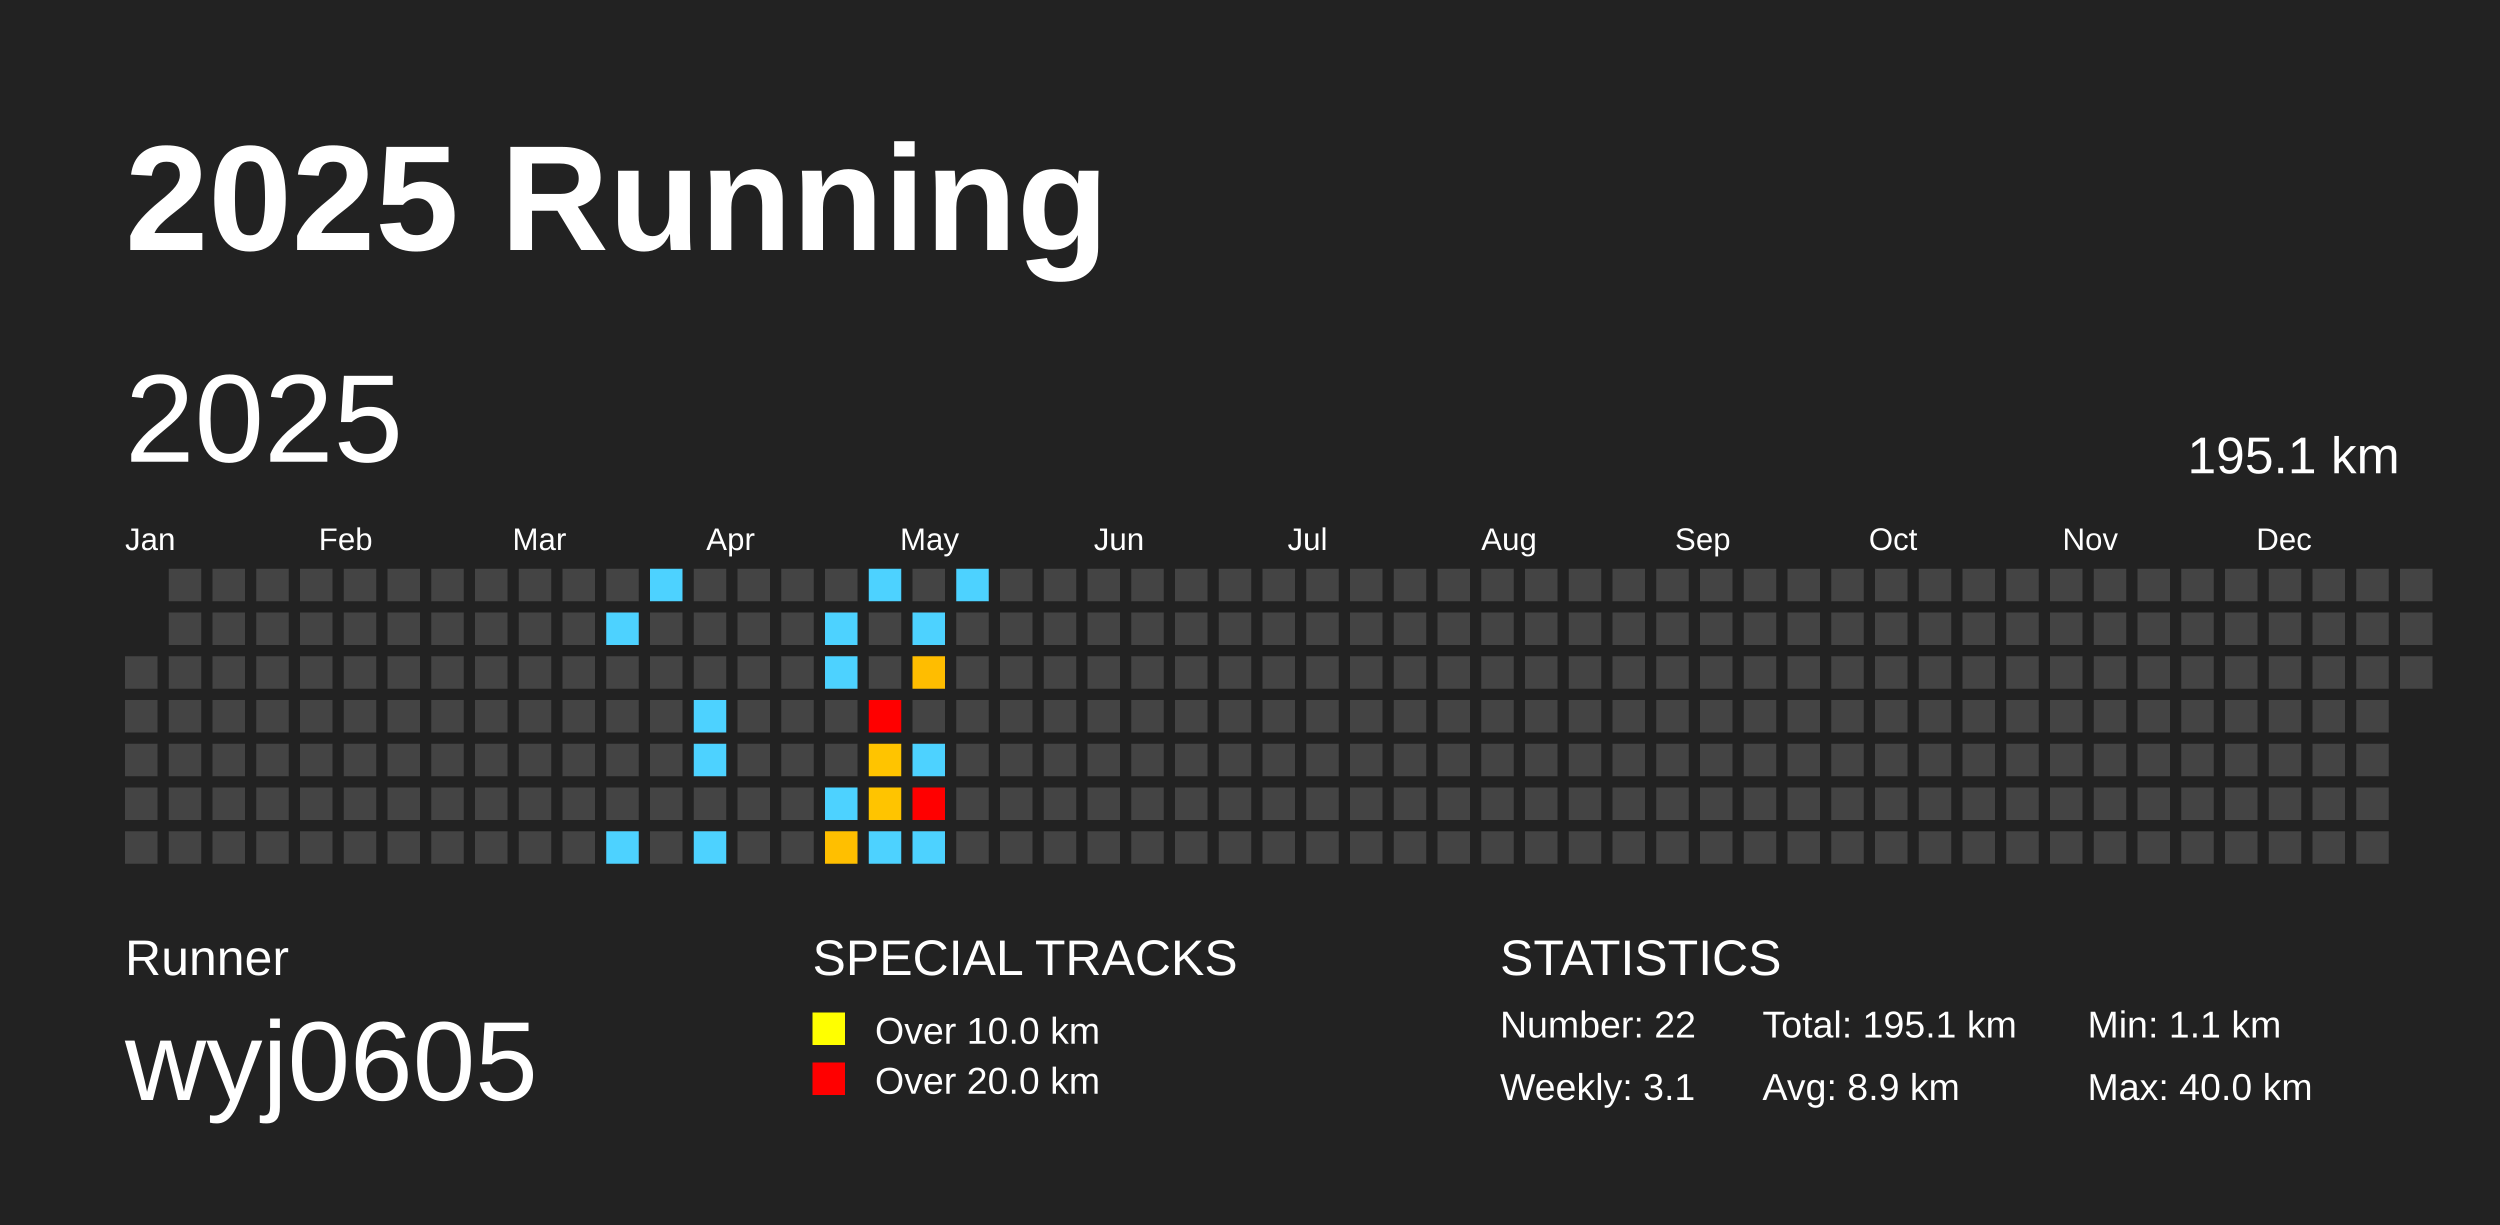
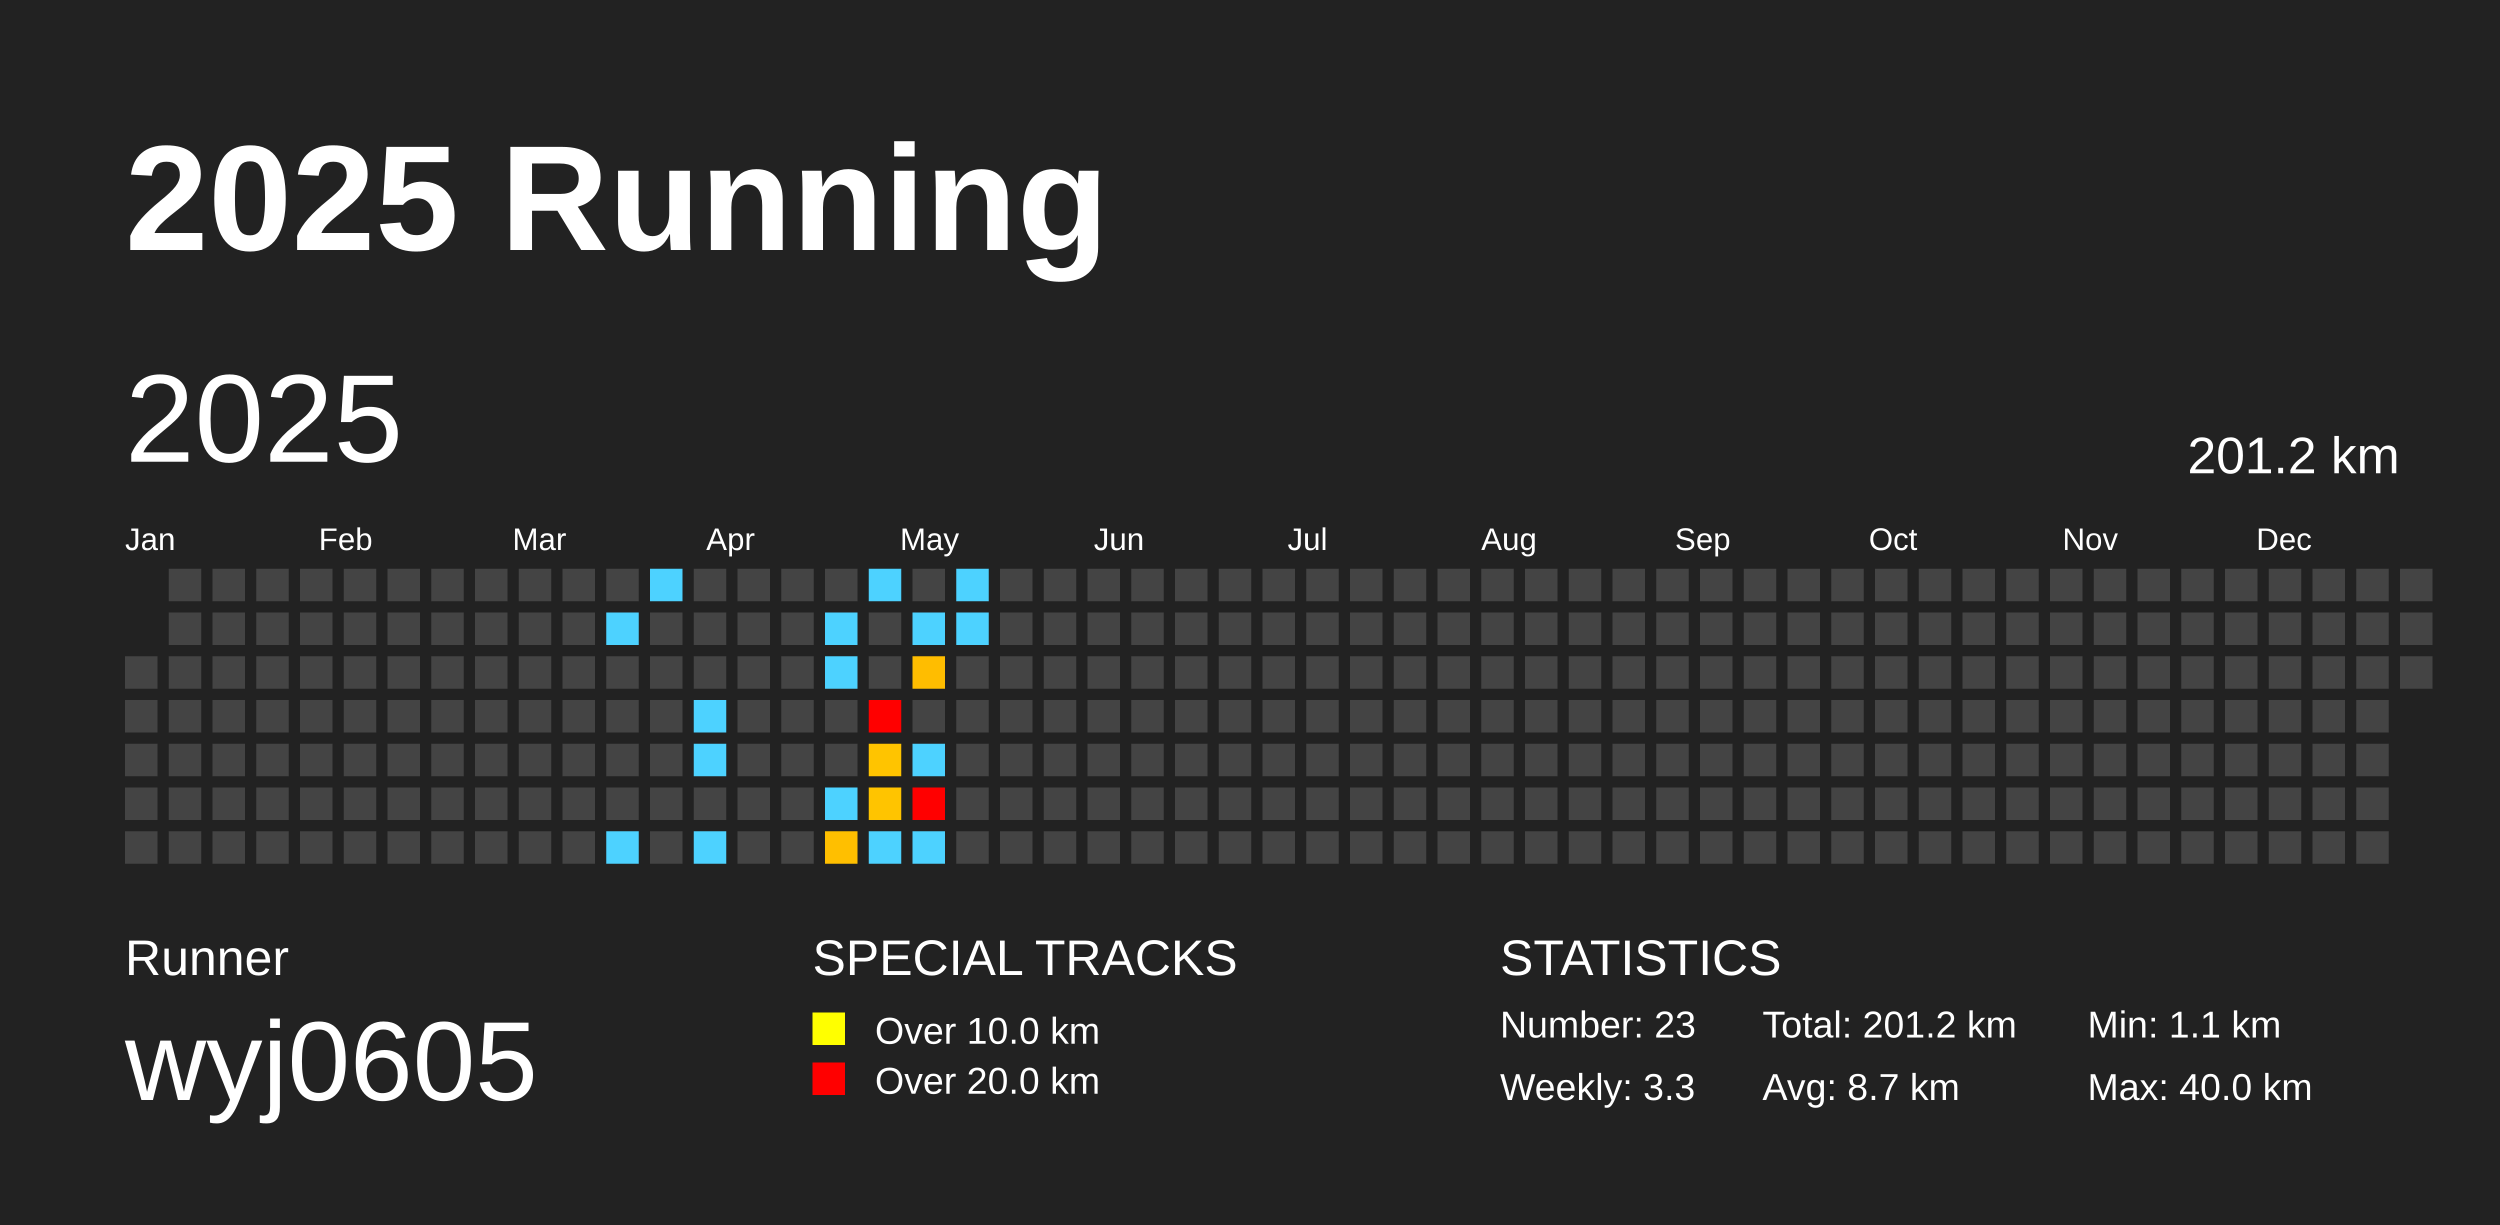
<svg xmlns="http://www.w3.org/2000/svg" baseProfile="full" height="98mm" version="1.1" viewBox="0,0,200,98" width="200mm">
  <defs />
  <rect fill="#222222" height="98" width="200" x="0" y="0" />
  <text fill="#FFFFFF" style="font-size:12px; font-family:Arial; font-weight:bold;" x="10" y="20">2025 Running</text>
  <text fill="#FFFFFF" style="font-size:4px; font-family:Arial" x="10" y="78">Runner</text>
  <text fill="#FFFFFF" style="font-size:9px; font-family:Arial" x="10" y="88">wyj0605</text>
  <text fill="#FFFFFF" style="font-size:4px; font-family:Arial" x="65" y="78">SPECIAL TRACKS</text>
  <rect fill="yellow" height="2.6" width="2.6" x="65" y="81" />
  <text fill="#FFFFFF" style="font-size:3px; font-family:Arial" x="70" y="83.5">Over 10.0 km</text>
  <rect fill="red" height="2.6" width="2.6" x="65" y="85" />
  <text fill="#FFFFFF" style="font-size:3px; font-family:Arial" x="70" y="87.5">Over 20.0 km</text>
  <text fill="#FFFFFF" style="font-size:4px; font-family:Arial" x="120" y="78">STATISTICS</text>
-   <text fill="#FFFFFF" style="font-size:3px; font-family:Arial" x="120" y="83">Number: 22</text>
-   <text fill="#FFFFFF" style="font-size:3px; font-family:Arial" x="120" y="88">Weekly: 3.1</text>
-   <text fill="#FFFFFF" style="font-size:3px; font-family:Arial" x="141" y="83">Total: 195.1 km</text>
-   <text fill="#FFFFFF" style="font-size:3px; font-family:Arial" x="141" y="88">Avg: 8.9 km</text>
+   <text fill="#FFFFFF" style="font-size:3px; font-family:Arial" x="120" y="83">Number: 23</text>
+   <text fill="#FFFFFF" style="font-size:3px; font-family:Arial" x="120" y="88">Weekly: 3.3</text>
+   <text fill="#FFFFFF" style="font-size:3px; font-family:Arial" x="141" y="83">Total: 201.2 km</text>
+   <text fill="#FFFFFF" style="font-size:3px; font-family:Arial" x="141" y="88">Avg: 8.7 km</text>
  <text fill="#FFFFFF" style="font-size:3px; font-family:Arial" x="167" y="83">Min: 1.1 km</text>
  <text fill="#FFFFFF" style="font-size:3px; font-family:Arial" x="167" y="88">Max: 40.0 km</text>
  <text dominant-baseline="hanging" fill="#FFFFFF" style="font-size:10.0px; font-family:Arial;" x="10" y="30">2025</text>
-   <text dominant-baseline="hanging" fill="#FFFFFF" style="font-size:4.125px; font-family:Arial;" x="175" y="35">195.1 km</text>
+   <text dominant-baseline="hanging" fill="#FFFFFF" style="font-size:4.125px; font-family:Arial;" x="175" y="35">201.2 km</text>
  <text fill="#FFFFFF" style="font-size:2.5px; font-family:Arial" x="10.0" y="44">Jan</text>
  <text fill="#FFFFFF" style="font-size:2.5px; font-family:Arial" x="25.5" y="44">Feb</text>
  <text fill="#FFFFFF" style="font-size:2.5px; font-family:Arial" x="41.0" y="44">Mar</text>
  <text fill="#FFFFFF" style="font-size:2.5px; font-family:Arial" x="56.5" y="44">Apr</text>
  <text fill="#FFFFFF" style="font-size:2.5px; font-family:Arial" x="72.0" y="44">May</text>
  <text fill="#FFFFFF" style="font-size:2.5px; font-family:Arial" x="87.5" y="44">Jun</text>
  <text fill="#FFFFFF" style="font-size:2.5px; font-family:Arial" x="103.0" y="44">Jul</text>
  <text fill="#FFFFFF" style="font-size:2.5px; font-family:Arial" x="118.5" y="44">Aug</text>
  <text fill="#FFFFFF" style="font-size:2.5px; font-family:Arial" x="134.0" y="44">Sep</text>
  <text fill="#FFFFFF" style="font-size:2.5px; font-family:Arial" x="149.5" y="44">Oct</text>
  <text fill="#FFFFFF" style="font-size:2.5px; font-family:Arial" x="165.0" y="44">Nov</text>
  <text fill="#FFFFFF" style="font-size:2.5px; font-family:Arial" x="180.5" y="44">Dec</text>
  <rect fill="#444444" height="2.6" width="2.6" x="10.0" y="52.5" />
  <rect fill="#444444" height="2.6" width="2.6" x="10.0" y="56.0" />
  <rect fill="#444444" height="2.6" width="2.6" x="10.0" y="59.5" />
  <rect fill="#444444" height="2.6" width="2.6" x="10.0" y="63.0" />
  <rect fill="#444444" height="2.6" width="2.6" x="10.0" y="66.5" />
  <rect fill="#444444" height="2.6" width="2.6" x="13.5" y="45.5" />
  <rect fill="#444444" height="2.6" width="2.6" x="13.5" y="49.0" />
  <rect fill="#444444" height="2.6" width="2.6" x="13.5" y="52.5" />
  <rect fill="#444444" height="2.6" width="2.6" x="13.5" y="56.0" />
  <rect fill="#444444" height="2.6" width="2.6" x="13.5" y="59.5" />
  <rect fill="#444444" height="2.6" width="2.6" x="13.5" y="63.0" />
  <rect fill="#444444" height="2.6" width="2.6" x="13.5" y="66.5" />
  <rect fill="#444444" height="2.6" width="2.6" x="17.0" y="45.5" />
  <rect fill="#444444" height="2.6" width="2.6" x="17.0" y="49.0" />
  <rect fill="#444444" height="2.6" width="2.6" x="17.0" y="52.5" />
  <rect fill="#444444" height="2.6" width="2.6" x="17.0" y="56.0" />
  <rect fill="#444444" height="2.6" width="2.6" x="17.0" y="59.5" />
  <rect fill="#444444" height="2.6" width="2.6" x="17.0" y="63.0" />
  <rect fill="#444444" height="2.6" width="2.6" x="17.0" y="66.5" />
  <rect fill="#444444" height="2.6" width="2.6" x="20.5" y="45.5" />
  <rect fill="#444444" height="2.6" width="2.6" x="20.5" y="49.0" />
  <rect fill="#444444" height="2.6" width="2.6" x="20.5" y="52.5" />
  <rect fill="#444444" height="2.6" width="2.6" x="20.5" y="56.0" />
  <rect fill="#444444" height="2.6" width="2.6" x="20.5" y="59.5" />
  <rect fill="#444444" height="2.6" width="2.6" x="20.5" y="63.0" />
  <rect fill="#444444" height="2.6" width="2.6" x="20.5" y="66.5" />
  <rect fill="#444444" height="2.6" width="2.6" x="24.0" y="45.5" />
  <rect fill="#444444" height="2.6" width="2.6" x="24.0" y="49.0" />
  <rect fill="#444444" height="2.6" width="2.6" x="24.0" y="52.5" />
  <rect fill="#444444" height="2.6" width="2.6" x="24.0" y="56.0" />
  <rect fill="#444444" height="2.6" width="2.6" x="24.0" y="59.5" />
  <rect fill="#444444" height="2.6" width="2.6" x="24.0" y="63.0" />
  <rect fill="#444444" height="2.6" width="2.6" x="24.0" y="66.5" />
  <rect fill="#444444" height="2.6" width="2.6" x="27.5" y="45.5" />
  <rect fill="#444444" height="2.6" width="2.6" x="27.5" y="49.0" />
  <rect fill="#444444" height="2.6" width="2.6" x="27.5" y="52.5" />
  <rect fill="#444444" height="2.6" width="2.6" x="27.5" y="56.0" />
  <rect fill="#444444" height="2.6" width="2.6" x="27.5" y="59.5" />
  <rect fill="#444444" height="2.6" width="2.6" x="27.5" y="63.0" />
  <rect fill="#444444" height="2.6" width="2.6" x="27.5" y="66.5" />
  <rect fill="#444444" height="2.6" width="2.6" x="31.0" y="45.5" />
  <rect fill="#444444" height="2.6" width="2.6" x="31.0" y="49.0" />
  <rect fill="#444444" height="2.6" width="2.6" x="31.0" y="52.5" />
  <rect fill="#444444" height="2.6" width="2.6" x="31.0" y="56.0" />
  <rect fill="#444444" height="2.6" width="2.6" x="31.0" y="59.5" />
  <rect fill="#444444" height="2.6" width="2.6" x="31.0" y="63.0" />
  <rect fill="#444444" height="2.6" width="2.6" x="31.0" y="66.5" />
  <rect fill="#444444" height="2.6" width="2.6" x="34.5" y="45.5" />
  <rect fill="#444444" height="2.6" width="2.6" x="34.5" y="49.0" />
  <rect fill="#444444" height="2.6" width="2.6" x="34.5" y="52.5" />
  <rect fill="#444444" height="2.6" width="2.6" x="34.5" y="56.0" />
  <rect fill="#444444" height="2.6" width="2.6" x="34.5" y="59.5" />
  <rect fill="#444444" height="2.6" width="2.6" x="34.5" y="63.0" />
  <rect fill="#444444" height="2.6" width="2.6" x="34.5" y="66.5" />
  <rect fill="#444444" height="2.6" width="2.6" x="38.0" y="45.5" />
  <rect fill="#444444" height="2.6" width="2.6" x="38.0" y="49.0" />
  <rect fill="#444444" height="2.6" width="2.6" x="38.0" y="52.5" />
  <rect fill="#444444" height="2.6" width="2.6" x="38.0" y="56.0" />
  <rect fill="#444444" height="2.6" width="2.6" x="38.0" y="59.5" />
  <rect fill="#444444" height="2.6" width="2.6" x="38.0" y="63.0" />
  <rect fill="#444444" height="2.6" width="2.6" x="38.0" y="66.5" />
  <rect fill="#444444" height="2.6" width="2.6" x="41.5" y="45.5" />
  <rect fill="#444444" height="2.6" width="2.6" x="41.5" y="49.0" />
  <rect fill="#444444" height="2.6" width="2.6" x="41.5" y="52.5" />
  <rect fill="#444444" height="2.6" width="2.6" x="41.5" y="56.0" />
  <rect fill="#444444" height="2.6" width="2.6" x="41.5" y="59.5" />
  <rect fill="#444444" height="2.6" width="2.6" x="41.5" y="63.0" />
  <rect fill="#444444" height="2.6" width="2.6" x="41.5" y="66.5" />
  <rect fill="#444444" height="2.6" width="2.6" x="45.0" y="45.5" />
  <rect fill="#444444" height="2.6" width="2.6" x="45.0" y="49.0" />
  <rect fill="#444444" height="2.6" width="2.6" x="45.0" y="52.5" />
  <rect fill="#444444" height="2.6" width="2.6" x="45.0" y="56.0" />
  <rect fill="#444444" height="2.6" width="2.6" x="45.0" y="59.5" />
  <rect fill="#444444" height="2.6" width="2.6" x="45.0" y="63.0" />
  <rect fill="#444444" height="2.6" width="2.6" x="45.0" y="66.5" />
  <rect fill="#444444" height="2.6" width="2.6" x="48.5" y="45.5" />
  <rect fill="#4dd2ff" height="2.6" width="2.6" x="48.5" y="49.0" />
  <rect fill="#444444" height="2.6" width="2.6" x="48.5" y="52.5" />
  <rect fill="#444444" height="2.6" width="2.6" x="48.5" y="56.0" />
  <rect fill="#444444" height="2.6" width="2.6" x="48.5" y="59.5" />
  <rect fill="#444444" height="2.6" width="2.6" x="48.5" y="63.0" />
  <rect fill="#4dd2ff" height="2.6" width="2.6" x="48.5" y="66.5" />
  <rect fill="#4dd2ff" height="2.6" width="2.6" x="52.0" y="45.5" />
  <rect fill="#444444" height="2.6" width="2.6" x="52.0" y="49.0" />
  <rect fill="#444444" height="2.6" width="2.6" x="52.0" y="52.5" />
  <rect fill="#444444" height="2.6" width="2.6" x="52.0" y="56.0" />
  <rect fill="#444444" height="2.6" width="2.6" x="52.0" y="59.5" />
  <rect fill="#444444" height="2.6" width="2.6" x="52.0" y="63.0" />
  <rect fill="#444444" height="2.6" width="2.6" x="52.0" y="66.5" />
  <rect fill="#444444" height="2.6" width="2.6" x="55.5" y="45.5" />
  <rect fill="#444444" height="2.6" width="2.6" x="55.5" y="49.0" />
  <rect fill="#444444" height="2.6" width="2.6" x="55.5" y="52.5" />
  <rect fill="#4dd2ff" height="2.6" width="2.6" x="55.5" y="56.0" />
  <rect fill="#4dd2ff" height="2.6" width="2.6" x="55.5" y="59.5" />
  <rect fill="#444444" height="2.6" width="2.6" x="55.5" y="63.0" />
  <rect fill="#4dd2ff" height="2.6" width="2.6" x="55.5" y="66.5" />
  <rect fill="#444444" height="2.6" width="2.6" x="59.0" y="45.5" />
  <rect fill="#444444" height="2.6" width="2.6" x="59.0" y="49.0" />
  <rect fill="#444444" height="2.6" width="2.6" x="59.0" y="52.5" />
  <rect fill="#444444" height="2.6" width="2.6" x="59.0" y="56.0" />
  <rect fill="#444444" height="2.6" width="2.6" x="59.0" y="59.5" />
  <rect fill="#444444" height="2.6" width="2.6" x="59.0" y="63.0" />
  <rect fill="#444444" height="2.6" width="2.6" x="59.0" y="66.5" />
  <rect fill="#444444" height="2.6" width="2.6" x="62.5" y="45.5" />
  <rect fill="#444444" height="2.6" width="2.6" x="62.5" y="49.0" />
  <rect fill="#444444" height="2.6" width="2.6" x="62.5" y="52.5" />
  <rect fill="#444444" height="2.6" width="2.6" x="62.5" y="56.0" />
  <rect fill="#444444" height="2.6" width="2.6" x="62.5" y="59.5" />
  <rect fill="#444444" height="2.6" width="2.6" x="62.5" y="63.0" />
  <rect fill="#444444" height="2.6" width="2.6" x="62.5" y="66.5" />
  <rect fill="#444444" height="2.6" width="2.6" x="66.0" y="45.5" />
  <rect fill="#4dd2ff" height="2.6" width="2.6" x="66.0" y="49.0" />
  <rect fill="#4dd2ff" height="2.6" width="2.6" x="66.0" y="52.5" />
  <rect fill="#444444" height="2.6" width="2.6" x="66.0" y="56.0" />
  <rect fill="#444444" height="2.6" width="2.6" x="66.0" y="59.5" />
  <rect fill="#4dd2ff" height="2.6" width="2.6" x="66.0" y="63.0" />
  <rect fill="#ffbf00" height="2.6" width="2.6" x="66.0" y="66.5" />
  <rect fill="#4dd2ff" height="2.6" width="2.6" x="69.5" y="45.5" />
  <rect fill="#444444" height="2.6" width="2.6" x="69.5" y="49.0" />
  <rect fill="#444444" height="2.6" width="2.6" x="69.5" y="52.5" />
  <rect fill="red" height="2.6" width="2.6" x="69.5" y="56.0" />
  <rect fill="#ffc400" height="2.6" width="2.6" x="69.5" y="59.5" />
  <rect fill="#ffc400" height="2.6" width="2.6" x="69.5" y="63.0" />
  <rect fill="#4dd2ff" height="2.6" width="2.6" x="69.5" y="66.5" />
  <rect fill="#444444" height="2.6" width="2.6" x="73.0" y="45.5" />
  <rect fill="#4dd2ff" height="2.6" width="2.6" x="73.0" y="49.0" />
  <rect fill="#ffbd00" height="2.6" width="2.6" x="73.0" y="52.5" />
  <rect fill="#444444" height="2.6" width="2.6" x="73.0" y="56.0" />
  <rect fill="#4dd2ff" height="2.6" width="2.6" x="73.0" y="59.5" />
  <rect fill="red" height="2.6" width="2.6" x="73.0" y="63.0" />
  <rect fill="#4dd2ff" height="2.6" width="2.6" x="73.0" y="66.5" />
  <rect fill="#4dd2ff" height="2.6" width="2.6" x="76.5" y="45.5" />
-   <rect fill="#444444" height="2.6" width="2.6" x="76.5" y="49.0" />
+   <rect fill="#4dd2ff" height="2.6" width="2.6" x="76.5" y="49.0" />
  <rect fill="#444444" height="2.6" width="2.6" x="76.5" y="52.5" />
  <rect fill="#444444" height="2.6" width="2.6" x="76.5" y="56.0" />
  <rect fill="#444444" height="2.6" width="2.6" x="76.5" y="59.5" />
  <rect fill="#444444" height="2.6" width="2.6" x="76.5" y="63.0" />
  <rect fill="#444444" height="2.6" width="2.6" x="76.5" y="66.5" />
  <rect fill="#444444" height="2.6" width="2.6" x="80.0" y="45.5" />
  <rect fill="#444444" height="2.6" width="2.6" x="80.0" y="49.0" />
  <rect fill="#444444" height="2.6" width="2.6" x="80.0" y="52.5" />
  <rect fill="#444444" height="2.6" width="2.6" x="80.0" y="56.0" />
  <rect fill="#444444" height="2.6" width="2.6" x="80.0" y="59.5" />
  <rect fill="#444444" height="2.6" width="2.6" x="80.0" y="63.0" />
  <rect fill="#444444" height="2.6" width="2.6" x="80.0" y="66.5" />
  <rect fill="#444444" height="2.6" width="2.6" x="83.5" y="45.5" />
  <rect fill="#444444" height="2.6" width="2.6" x="83.5" y="49.0" />
  <rect fill="#444444" height="2.6" width="2.6" x="83.5" y="52.5" />
  <rect fill="#444444" height="2.6" width="2.6" x="83.5" y="56.0" />
  <rect fill="#444444" height="2.6" width="2.6" x="83.5" y="59.5" />
  <rect fill="#444444" height="2.6" width="2.6" x="83.5" y="63.0" />
  <rect fill="#444444" height="2.6" width="2.6" x="83.5" y="66.5" />
  <rect fill="#444444" height="2.6" width="2.6" x="87.0" y="45.5" />
  <rect fill="#444444" height="2.6" width="2.6" x="87.0" y="49.0" />
  <rect fill="#444444" height="2.6" width="2.6" x="87.0" y="52.5" />
  <rect fill="#444444" height="2.6" width="2.6" x="87.0" y="56.0" />
  <rect fill="#444444" height="2.6" width="2.6" x="87.0" y="59.5" />
  <rect fill="#444444" height="2.6" width="2.6" x="87.0" y="63.0" />
  <rect fill="#444444" height="2.6" width="2.6" x="87.0" y="66.5" />
  <rect fill="#444444" height="2.6" width="2.6" x="90.5" y="45.5" />
  <rect fill="#444444" height="2.6" width="2.6" x="90.5" y="49.0" />
  <rect fill="#444444" height="2.6" width="2.6" x="90.5" y="52.5" />
  <rect fill="#444444" height="2.6" width="2.6" x="90.5" y="56.0" />
  <rect fill="#444444" height="2.6" width="2.6" x="90.5" y="59.5" />
  <rect fill="#444444" height="2.6" width="2.6" x="90.5" y="63.0" />
  <rect fill="#444444" height="2.6" width="2.6" x="90.5" y="66.5" />
  <rect fill="#444444" height="2.6" width="2.6" x="94.0" y="45.5" />
  <rect fill="#444444" height="2.6" width="2.6" x="94.0" y="49.0" />
  <rect fill="#444444" height="2.6" width="2.6" x="94.0" y="52.5" />
  <rect fill="#444444" height="2.6" width="2.6" x="94.0" y="56.0" />
  <rect fill="#444444" height="2.6" width="2.6" x="94.0" y="59.5" />
  <rect fill="#444444" height="2.6" width="2.6" x="94.0" y="63.0" />
  <rect fill="#444444" height="2.6" width="2.6" x="94.0" y="66.5" />
  <rect fill="#444444" height="2.6" width="2.6" x="97.5" y="45.5" />
  <rect fill="#444444" height="2.6" width="2.6" x="97.5" y="49.0" />
  <rect fill="#444444" height="2.6" width="2.6" x="97.5" y="52.5" />
  <rect fill="#444444" height="2.6" width="2.6" x="97.5" y="56.0" />
  <rect fill="#444444" height="2.6" width="2.6" x="97.5" y="59.5" />
  <rect fill="#444444" height="2.6" width="2.6" x="97.5" y="63.0" />
  <rect fill="#444444" height="2.6" width="2.6" x="97.5" y="66.5" />
  <rect fill="#444444" height="2.6" width="2.6" x="101.0" y="45.5" />
  <rect fill="#444444" height="2.6" width="2.6" x="101.0" y="49.0" />
  <rect fill="#444444" height="2.6" width="2.6" x="101.0" y="52.5" />
  <rect fill="#444444" height="2.6" width="2.6" x="101.0" y="56.0" />
  <rect fill="#444444" height="2.6" width="2.6" x="101.0" y="59.5" />
  <rect fill="#444444" height="2.6" width="2.6" x="101.0" y="63.0" />
  <rect fill="#444444" height="2.6" width="2.6" x="101.0" y="66.5" />
  <rect fill="#444444" height="2.6" width="2.6" x="104.5" y="45.5" />
  <rect fill="#444444" height="2.6" width="2.6" x="104.5" y="49.0" />
  <rect fill="#444444" height="2.6" width="2.6" x="104.5" y="52.5" />
  <rect fill="#444444" height="2.6" width="2.6" x="104.5" y="56.0" />
  <rect fill="#444444" height="2.6" width="2.6" x="104.5" y="59.5" />
  <rect fill="#444444" height="2.6" width="2.6" x="104.5" y="63.0" />
  <rect fill="#444444" height="2.6" width="2.6" x="104.5" y="66.5" />
  <rect fill="#444444" height="2.6" width="2.6" x="108.0" y="45.5" />
  <rect fill="#444444" height="2.6" width="2.6" x="108.0" y="49.0" />
  <rect fill="#444444" height="2.6" width="2.6" x="108.0" y="52.5" />
  <rect fill="#444444" height="2.6" width="2.6" x="108.0" y="56.0" />
  <rect fill="#444444" height="2.6" width="2.6" x="108.0" y="59.5" />
  <rect fill="#444444" height="2.6" width="2.6" x="108.0" y="63.0" />
  <rect fill="#444444" height="2.6" width="2.6" x="108.0" y="66.5" />
  <rect fill="#444444" height="2.6" width="2.6" x="111.5" y="45.5" />
  <rect fill="#444444" height="2.6" width="2.6" x="111.5" y="49.0" />
  <rect fill="#444444" height="2.6" width="2.6" x="111.5" y="52.5" />
  <rect fill="#444444" height="2.6" width="2.6" x="111.5" y="56.0" />
  <rect fill="#444444" height="2.6" width="2.6" x="111.5" y="59.5" />
  <rect fill="#444444" height="2.6" width="2.6" x="111.5" y="63.0" />
  <rect fill="#444444" height="2.6" width="2.6" x="111.5" y="66.5" />
  <rect fill="#444444" height="2.6" width="2.6" x="115.0" y="45.5" />
  <rect fill="#444444" height="2.6" width="2.6" x="115.0" y="49.0" />
  <rect fill="#444444" height="2.6" width="2.6" x="115.0" y="52.5" />
  <rect fill="#444444" height="2.6" width="2.6" x="115.0" y="56.0" />
  <rect fill="#444444" height="2.6" width="2.6" x="115.0" y="59.5" />
  <rect fill="#444444" height="2.6" width="2.6" x="115.0" y="63.0" />
  <rect fill="#444444" height="2.6" width="2.6" x="115.0" y="66.5" />
  <rect fill="#444444" height="2.6" width="2.6" x="118.5" y="45.5" />
  <rect fill="#444444" height="2.6" width="2.6" x="118.5" y="49.0" />
  <rect fill="#444444" height="2.6" width="2.6" x="118.5" y="52.5" />
  <rect fill="#444444" height="2.6" width="2.6" x="118.5" y="56.0" />
  <rect fill="#444444" height="2.6" width="2.6" x="118.5" y="59.5" />
  <rect fill="#444444" height="2.6" width="2.6" x="118.5" y="63.0" />
  <rect fill="#444444" height="2.6" width="2.6" x="118.5" y="66.5" />
  <rect fill="#444444" height="2.6" width="2.6" x="122.0" y="45.5" />
  <rect fill="#444444" height="2.6" width="2.6" x="122.0" y="49.0" />
  <rect fill="#444444" height="2.6" width="2.6" x="122.0" y="52.5" />
  <rect fill="#444444" height="2.6" width="2.6" x="122.0" y="56.0" />
  <rect fill="#444444" height="2.6" width="2.6" x="122.0" y="59.5" />
  <rect fill="#444444" height="2.6" width="2.6" x="122.0" y="63.0" />
  <rect fill="#444444" height="2.6" width="2.6" x="122.0" y="66.5" />
  <rect fill="#444444" height="2.6" width="2.6" x="125.5" y="45.5" />
  <rect fill="#444444" height="2.6" width="2.6" x="125.5" y="49.0" />
  <rect fill="#444444" height="2.6" width="2.6" x="125.5" y="52.5" />
  <rect fill="#444444" height="2.6" width="2.6" x="125.5" y="56.0" />
  <rect fill="#444444" height="2.6" width="2.6" x="125.5" y="59.5" />
  <rect fill="#444444" height="2.6" width="2.6" x="125.5" y="63.0" />
  <rect fill="#444444" height="2.6" width="2.6" x="125.5" y="66.5" />
  <rect fill="#444444" height="2.6" width="2.6" x="129.0" y="45.5" />
  <rect fill="#444444" height="2.6" width="2.6" x="129.0" y="49.0" />
  <rect fill="#444444" height="2.6" width="2.6" x="129.0" y="52.5" />
  <rect fill="#444444" height="2.6" width="2.6" x="129.0" y="56.0" />
  <rect fill="#444444" height="2.6" width="2.6" x="129.0" y="59.5" />
  <rect fill="#444444" height="2.6" width="2.6" x="129.0" y="63.0" />
  <rect fill="#444444" height="2.6" width="2.6" x="129.0" y="66.5" />
  <rect fill="#444444" height="2.6" width="2.6" x="132.5" y="45.5" />
  <rect fill="#444444" height="2.6" width="2.6" x="132.5" y="49.0" />
  <rect fill="#444444" height="2.6" width="2.6" x="132.5" y="52.5" />
  <rect fill="#444444" height="2.6" width="2.6" x="132.5" y="56.0" />
  <rect fill="#444444" height="2.6" width="2.6" x="132.5" y="59.5" />
  <rect fill="#444444" height="2.6" width="2.6" x="132.5" y="63.0" />
  <rect fill="#444444" height="2.6" width="2.6" x="132.5" y="66.5" />
  <rect fill="#444444" height="2.6" width="2.6" x="136.0" y="45.5" />
  <rect fill="#444444" height="2.6" width="2.6" x="136.0" y="49.0" />
  <rect fill="#444444" height="2.6" width="2.6" x="136.0" y="52.5" />
  <rect fill="#444444" height="2.6" width="2.6" x="136.0" y="56.0" />
  <rect fill="#444444" height="2.6" width="2.6" x="136.0" y="59.5" />
  <rect fill="#444444" height="2.6" width="2.6" x="136.0" y="63.0" />
  <rect fill="#444444" height="2.6" width="2.6" x="136.0" y="66.5" />
  <rect fill="#444444" height="2.6" width="2.6" x="139.5" y="45.5" />
  <rect fill="#444444" height="2.6" width="2.6" x="139.5" y="49.0" />
  <rect fill="#444444" height="2.6" width="2.6" x="139.5" y="52.5" />
  <rect fill="#444444" height="2.6" width="2.6" x="139.5" y="56.0" />
  <rect fill="#444444" height="2.6" width="2.6" x="139.5" y="59.5" />
  <rect fill="#444444" height="2.6" width="2.6" x="139.5" y="63.0" />
  <rect fill="#444444" height="2.6" width="2.6" x="139.5" y="66.5" />
  <rect fill="#444444" height="2.6" width="2.6" x="143.0" y="45.5" />
  <rect fill="#444444" height="2.6" width="2.6" x="143.0" y="49.0" />
  <rect fill="#444444" height="2.6" width="2.6" x="143.0" y="52.5" />
  <rect fill="#444444" height="2.6" width="2.6" x="143.0" y="56.0" />
  <rect fill="#444444" height="2.6" width="2.6" x="143.0" y="59.5" />
  <rect fill="#444444" height="2.6" width="2.6" x="143.0" y="63.0" />
  <rect fill="#444444" height="2.6" width="2.6" x="143.0" y="66.5" />
  <rect fill="#444444" height="2.6" width="2.6" x="146.5" y="45.5" />
  <rect fill="#444444" height="2.6" width="2.6" x="146.5" y="49.0" />
  <rect fill="#444444" height="2.6" width="2.6" x="146.5" y="52.5" />
  <rect fill="#444444" height="2.6" width="2.6" x="146.5" y="56.0" />
  <rect fill="#444444" height="2.6" width="2.6" x="146.5" y="59.5" />
  <rect fill="#444444" height="2.6" width="2.6" x="146.5" y="63.0" />
  <rect fill="#444444" height="2.6" width="2.6" x="146.5" y="66.5" />
  <rect fill="#444444" height="2.6" width="2.6" x="150.0" y="45.5" />
  <rect fill="#444444" height="2.6" width="2.6" x="150.0" y="49.0" />
  <rect fill="#444444" height="2.6" width="2.6" x="150.0" y="52.5" />
  <rect fill="#444444" height="2.6" width="2.6" x="150.0" y="56.0" />
  <rect fill="#444444" height="2.6" width="2.6" x="150.0" y="59.5" />
  <rect fill="#444444" height="2.6" width="2.6" x="150.0" y="63.0" />
  <rect fill="#444444" height="2.6" width="2.6" x="150.0" y="66.5" />
  <rect fill="#444444" height="2.6" width="2.6" x="153.5" y="45.5" />
  <rect fill="#444444" height="2.6" width="2.6" x="153.5" y="49.0" />
  <rect fill="#444444" height="2.6" width="2.6" x="153.5" y="52.5" />
  <rect fill="#444444" height="2.6" width="2.6" x="153.5" y="56.0" />
  <rect fill="#444444" height="2.6" width="2.6" x="153.5" y="59.5" />
  <rect fill="#444444" height="2.6" width="2.6" x="153.5" y="63.0" />
  <rect fill="#444444" height="2.6" width="2.6" x="153.5" y="66.5" />
  <rect fill="#444444" height="2.6" width="2.6" x="157.0" y="45.5" />
  <rect fill="#444444" height="2.6" width="2.6" x="157.0" y="49.0" />
  <rect fill="#444444" height="2.6" width="2.6" x="157.0" y="52.5" />
  <rect fill="#444444" height="2.6" width="2.6" x="157.0" y="56.0" />
  <rect fill="#444444" height="2.6" width="2.6" x="157.0" y="59.5" />
  <rect fill="#444444" height="2.6" width="2.6" x="157.0" y="63.0" />
  <rect fill="#444444" height="2.6" width="2.6" x="157.0" y="66.5" />
  <rect fill="#444444" height="2.6" width="2.6" x="160.5" y="45.5" />
  <rect fill="#444444" height="2.6" width="2.6" x="160.5" y="49.0" />
  <rect fill="#444444" height="2.6" width="2.6" x="160.5" y="52.5" />
  <rect fill="#444444" height="2.6" width="2.6" x="160.5" y="56.0" />
  <rect fill="#444444" height="2.6" width="2.6" x="160.5" y="59.5" />
  <rect fill="#444444" height="2.6" width="2.6" x="160.5" y="63.0" />
  <rect fill="#444444" height="2.6" width="2.6" x="160.5" y="66.5" />
  <rect fill="#444444" height="2.6" width="2.6" x="164.0" y="45.5" />
  <rect fill="#444444" height="2.6" width="2.6" x="164.0" y="49.0" />
  <rect fill="#444444" height="2.6" width="2.6" x="164.0" y="52.5" />
  <rect fill="#444444" height="2.6" width="2.6" x="164.0" y="56.0" />
  <rect fill="#444444" height="2.6" width="2.6" x="164.0" y="59.5" />
  <rect fill="#444444" height="2.6" width="2.6" x="164.0" y="63.0" />
  <rect fill="#444444" height="2.6" width="2.6" x="164.0" y="66.5" />
  <rect fill="#444444" height="2.6" width="2.6" x="167.5" y="45.5" />
  <rect fill="#444444" height="2.6" width="2.6" x="167.5" y="49.0" />
  <rect fill="#444444" height="2.6" width="2.6" x="167.5" y="52.5" />
  <rect fill="#444444" height="2.6" width="2.6" x="167.5" y="56.0" />
  <rect fill="#444444" height="2.6" width="2.6" x="167.5" y="59.5" />
  <rect fill="#444444" height="2.6" width="2.6" x="167.5" y="63.0" />
  <rect fill="#444444" height="2.6" width="2.6" x="167.5" y="66.5" />
  <rect fill="#444444" height="2.6" width="2.6" x="171.0" y="45.5" />
  <rect fill="#444444" height="2.6" width="2.6" x="171.0" y="49.0" />
  <rect fill="#444444" height="2.6" width="2.6" x="171.0" y="52.5" />
  <rect fill="#444444" height="2.6" width="2.6" x="171.0" y="56.0" />
  <rect fill="#444444" height="2.6" width="2.6" x="171.0" y="59.5" />
  <rect fill="#444444" height="2.6" width="2.6" x="171.0" y="63.0" />
  <rect fill="#444444" height="2.6" width="2.6" x="171.0" y="66.5" />
  <rect fill="#444444" height="2.6" width="2.6" x="174.5" y="45.5" />
  <rect fill="#444444" height="2.6" width="2.6" x="174.5" y="49.0" />
  <rect fill="#444444" height="2.6" width="2.6" x="174.5" y="52.5" />
  <rect fill="#444444" height="2.6" width="2.6" x="174.5" y="56.0" />
  <rect fill="#444444" height="2.6" width="2.6" x="174.5" y="59.5" />
  <rect fill="#444444" height="2.6" width="2.6" x="174.5" y="63.0" />
  <rect fill="#444444" height="2.6" width="2.6" x="174.5" y="66.5" />
  <rect fill="#444444" height="2.6" width="2.6" x="178.0" y="45.5" />
  <rect fill="#444444" height="2.6" width="2.6" x="178.0" y="49.0" />
  <rect fill="#444444" height="2.6" width="2.6" x="178.0" y="52.5" />
  <rect fill="#444444" height="2.6" width="2.6" x="178.0" y="56.0" />
  <rect fill="#444444" height="2.6" width="2.6" x="178.0" y="59.5" />
  <rect fill="#444444" height="2.6" width="2.6" x="178.0" y="63.0" />
  <rect fill="#444444" height="2.6" width="2.6" x="178.0" y="66.5" />
  <rect fill="#444444" height="2.6" width="2.6" x="181.5" y="45.5" />
  <rect fill="#444444" height="2.6" width="2.6" x="181.5" y="49.0" />
  <rect fill="#444444" height="2.6" width="2.6" x="181.5" y="52.5" />
  <rect fill="#444444" height="2.6" width="2.6" x="181.5" y="56.0" />
  <rect fill="#444444" height="2.6" width="2.6" x="181.5" y="59.5" />
  <rect fill="#444444" height="2.6" width="2.6" x="181.5" y="63.0" />
  <rect fill="#444444" height="2.6" width="2.6" x="181.5" y="66.5" />
  <rect fill="#444444" height="2.6" width="2.6" x="185.0" y="45.5" />
  <rect fill="#444444" height="2.6" width="2.6" x="185.0" y="49.0" />
  <rect fill="#444444" height="2.6" width="2.6" x="185.0" y="52.5" />
  <rect fill="#444444" height="2.6" width="2.6" x="185.0" y="56.0" />
  <rect fill="#444444" height="2.6" width="2.6" x="185.0" y="59.5" />
  <rect fill="#444444" height="2.6" width="2.6" x="185.0" y="63.0" />
  <rect fill="#444444" height="2.6" width="2.6" x="185.0" y="66.5" />
  <rect fill="#444444" height="2.6" width="2.6" x="188.5" y="45.5" />
  <rect fill="#444444" height="2.6" width="2.6" x="188.5" y="49.0" />
  <rect fill="#444444" height="2.6" width="2.6" x="188.5" y="52.5" />
  <rect fill="#444444" height="2.6" width="2.6" x="188.5" y="56.0" />
  <rect fill="#444444" height="2.6" width="2.6" x="188.5" y="59.5" />
  <rect fill="#444444" height="2.6" width="2.6" x="188.5" y="63.0" />
  <rect fill="#444444" height="2.6" width="2.6" x="188.5" y="66.5" />
  <rect fill="#444444" height="2.6" width="2.6" x="192.0" y="45.5" />
  <rect fill="#444444" height="2.6" width="2.6" x="192.0" y="49.0" />
  <rect fill="#444444" height="2.6" width="2.6" x="192.0" y="52.5" />
</svg>
